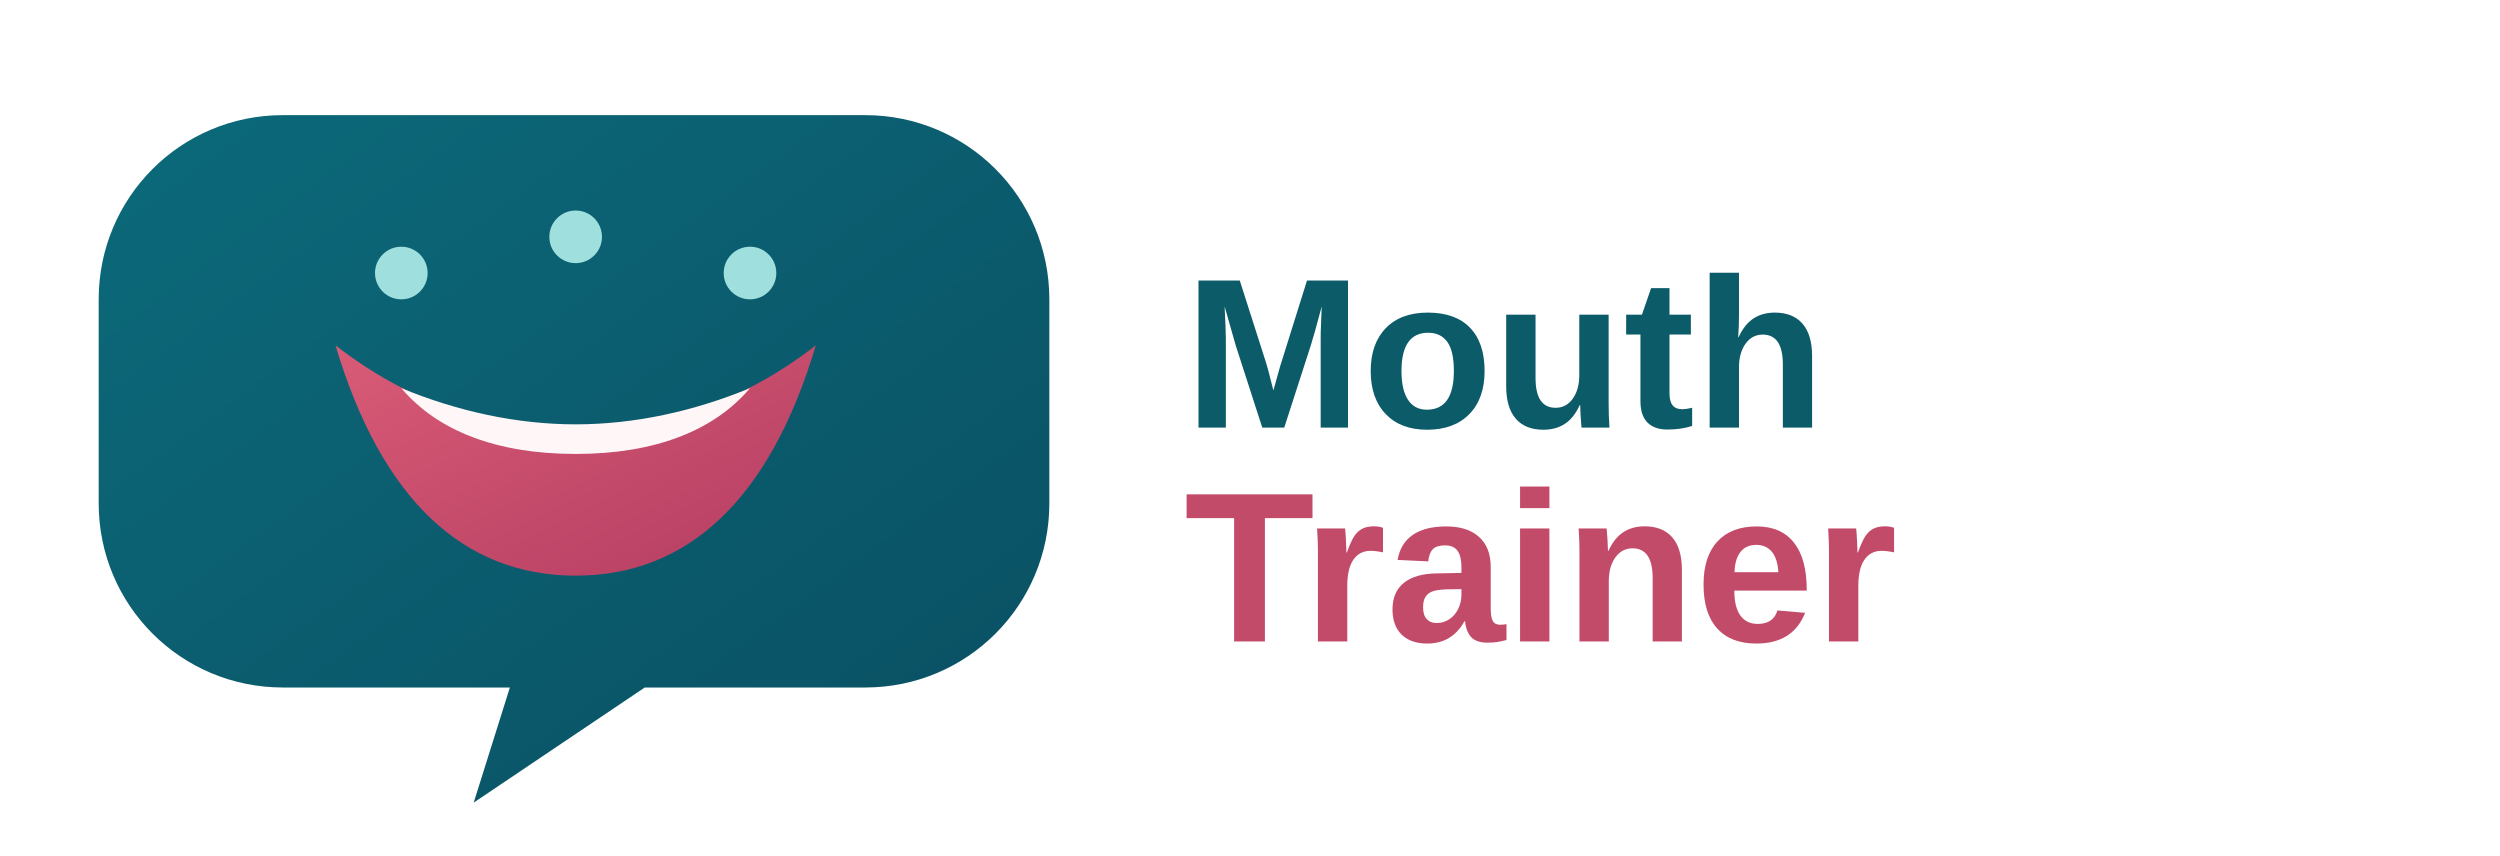
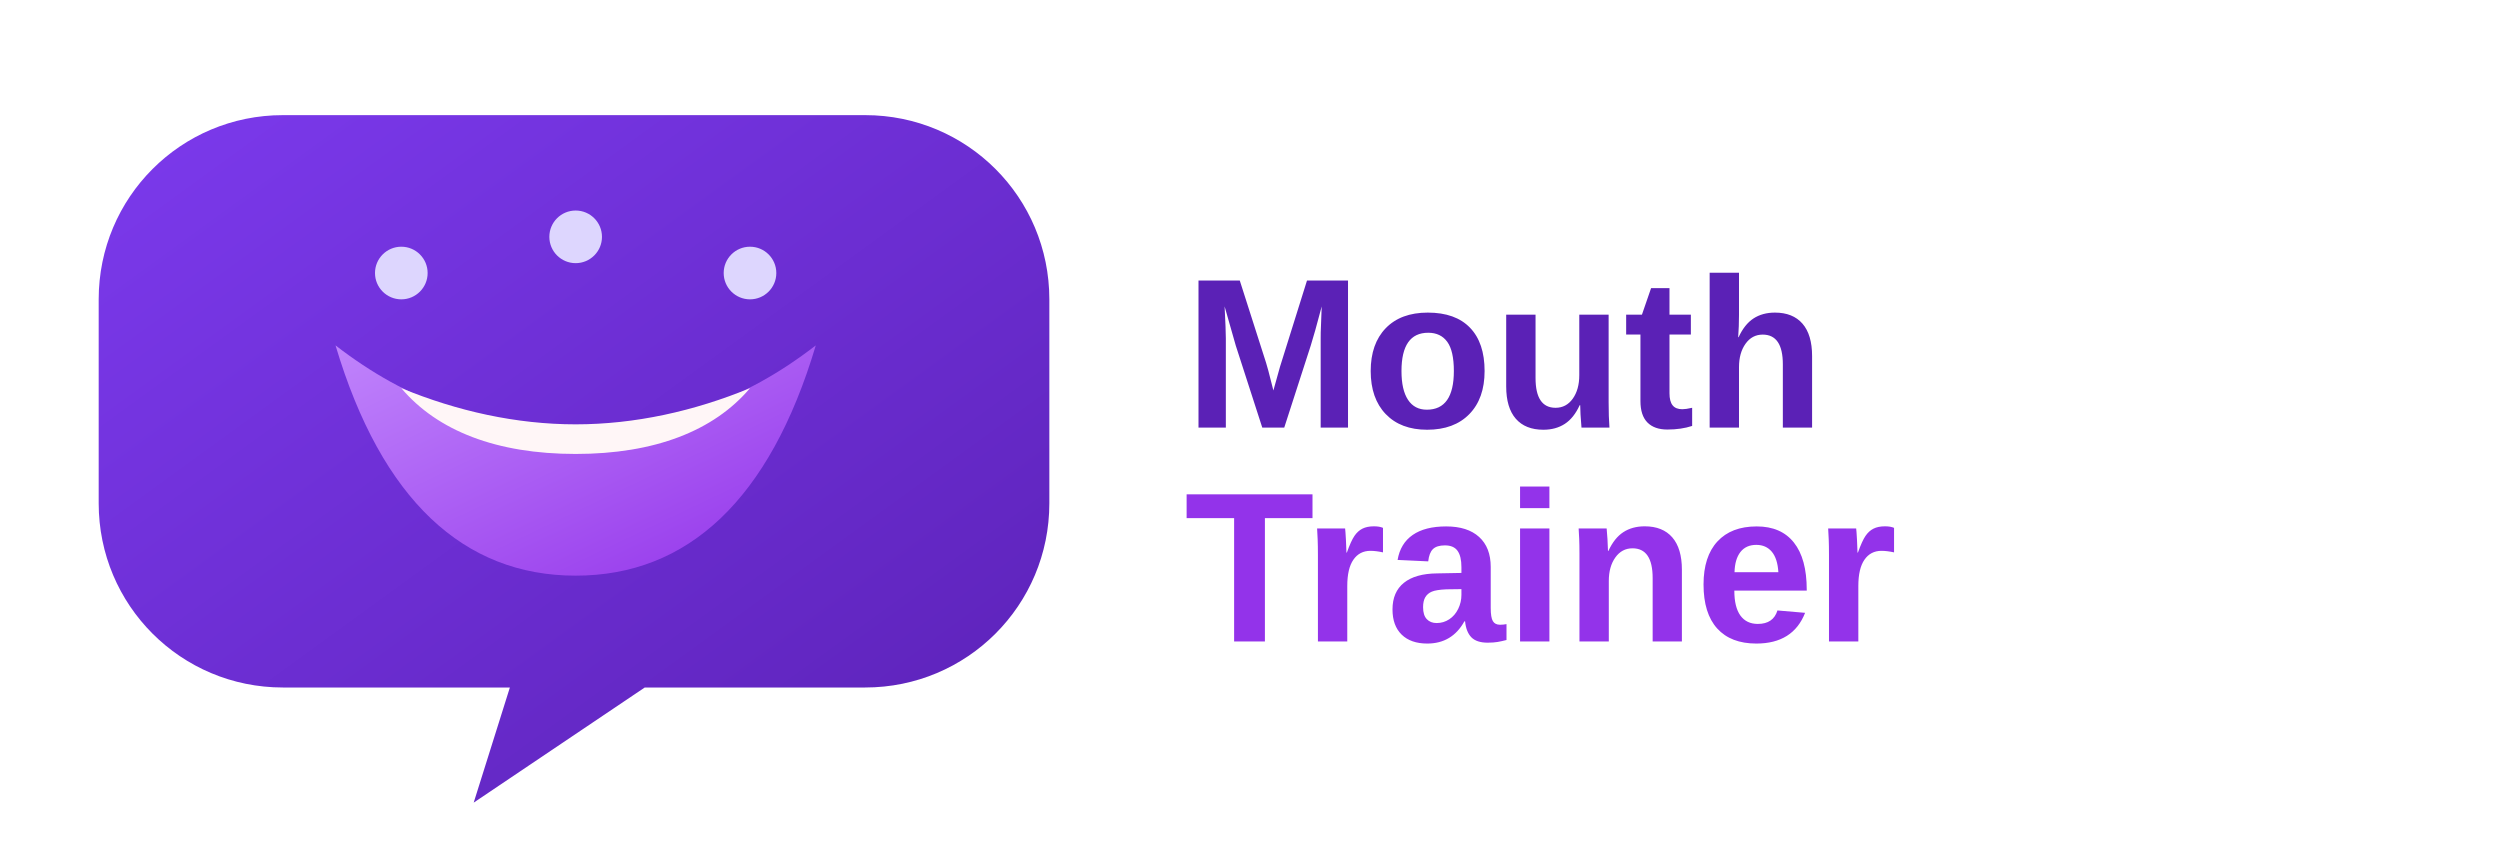
<svg xmlns="http://www.w3.org/2000/svg" viewBox="0 0 760 260" role="img" aria-labelledby="title desc">
  <defs>
    <linearGradient id="mouth" x1="0" x2="1" y1="0" y2="1">
-       <stop offset="0" stop-color="#D95B76" />
-       <stop offset="1" stop-color="#B43D62" />
+       <stop offset="0" stop-color="#C084FC" />
+       <stop offset="1" stop-color="#9333EA" />
    </linearGradient>
    <linearGradient id="bubble" x1="0" x2="1" y1="0" y2="1">
-       <stop offset="0" stop-color="#0B6A7A" />
-       <stop offset="1" stop-color="#0A4F62" />
+       <stop offset="0" stop-color="#7C3AED" />
+       <stop offset="1" stop-color="#5B21B6" />
    </linearGradient>
  </defs>
  <rect width="760" height="260" rx="52" fill="none" />
  <path d="M86 35h177c31 0 56 25 56 56v62c0 31-25 56-56 56h-67l-52 35 11-35h-69c-31 0-56-25-56-56V91c0-31 25-56 56-56Z" fill="url(#bubble)" />
  <path d="M102 105c22 17 45 25 73 25s51-8 73-25c-14 47-39 70-73 70s-59-23-73-70Z" fill="url(#mouth)" />
  <path d="M122 118c17 7 35 11 53 11s36-4 53-11c-11 13-29 20-53 20s-42-7-53-20Z" fill="#FFF6F7" />
-   <circle cx="122" cy="83" r="8" fill="#9FE0DF" />
-   <circle cx="175" cy="72" r="8" fill="#9FE0DF" />
-   <circle cx="228" cy="83" r="8" fill="#9FE0DF" />
-   <text x="360" y="130" fill="#0B5B68" font-family="Microsoft JhengHei, PingFang TC, Arial, sans-serif" font-size="65" font-weight="800">Mouth</text>
-   <text x="360" y="195" fill="#C34B6A" font-family="Microsoft JhengHei, PingFang TC, Arial, sans-serif" font-size="65" font-weight="800">Trainer</text>
+   <circle cx="122" cy="83" r="8" fill="#DDD6FE" />
+   <circle cx="175" cy="72" r="8" fill="#DDD6FE" />
+   <circle cx="228" cy="83" r="8" fill="#DDD6FE" />
+   <text x="360" y="130" fill="#5B21B6" font-family="Microsoft JhengHei, PingFang TC, Arial, sans-serif" font-size="65" font-weight="800">Mouth</text>
+   <text x="360" y="195" fill="#9333EA" font-family="Microsoft JhengHei, PingFang TC, Arial, sans-serif" font-size="65" font-weight="800">Trainer</text>
</svg>
